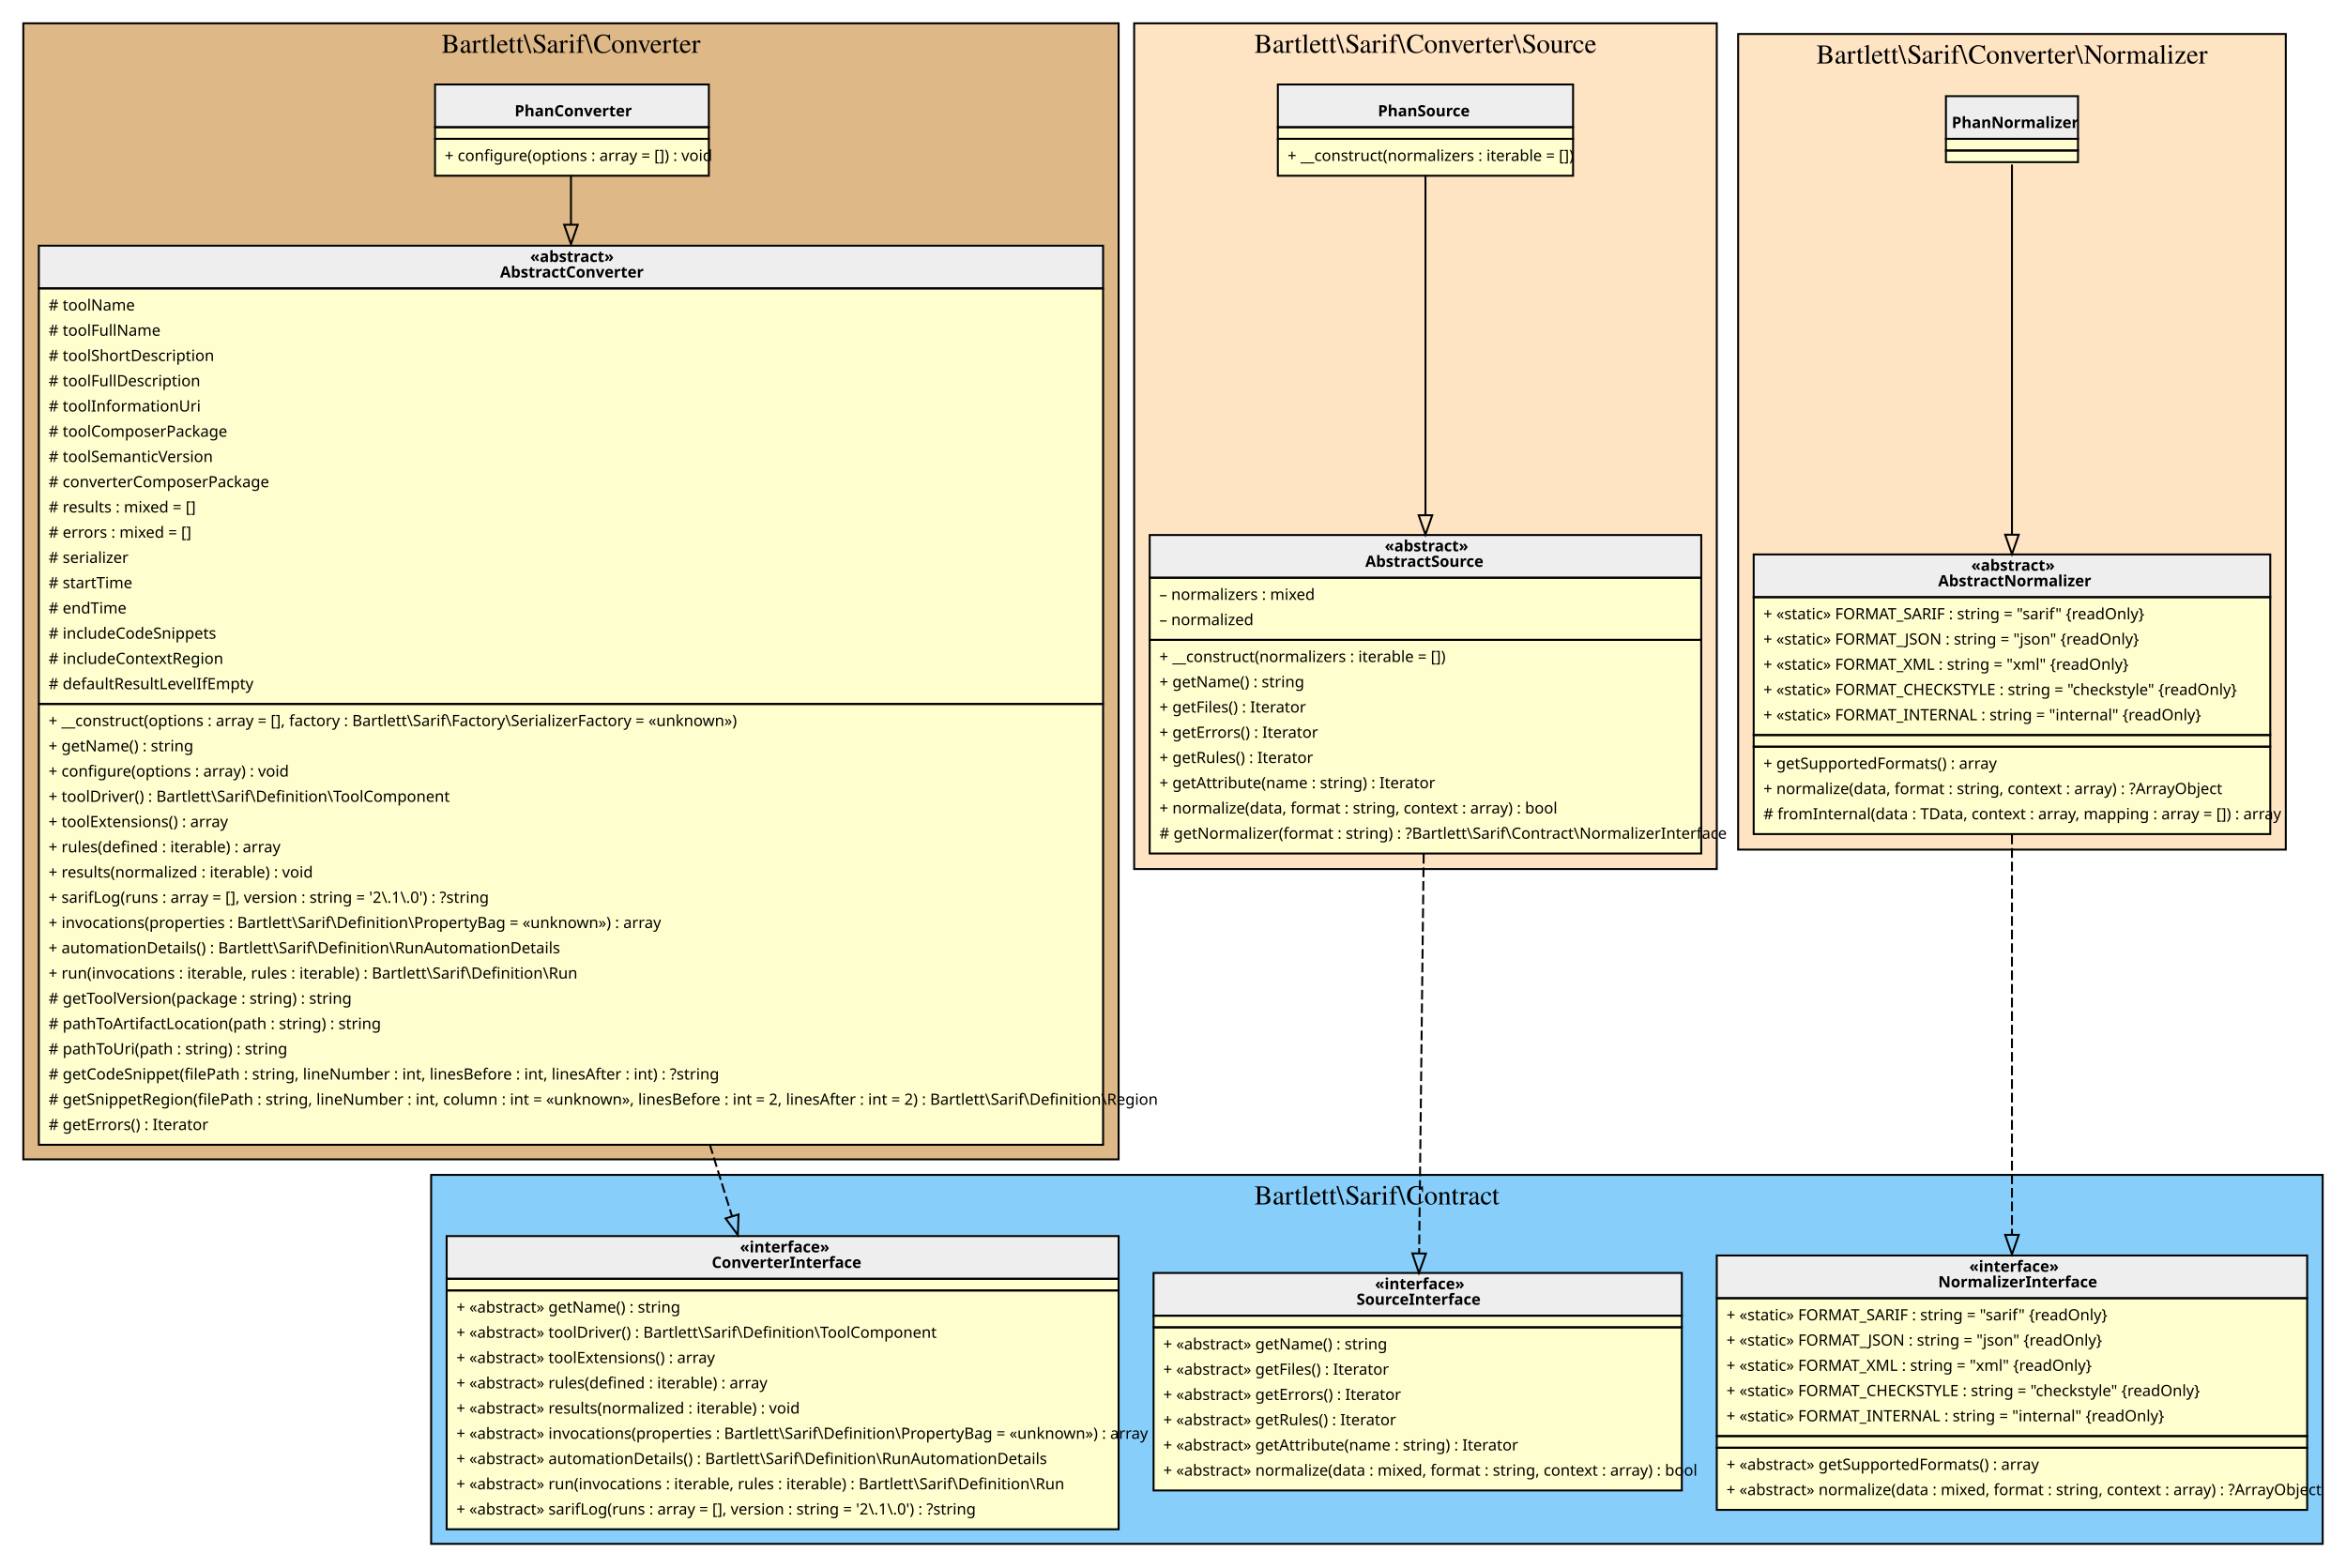
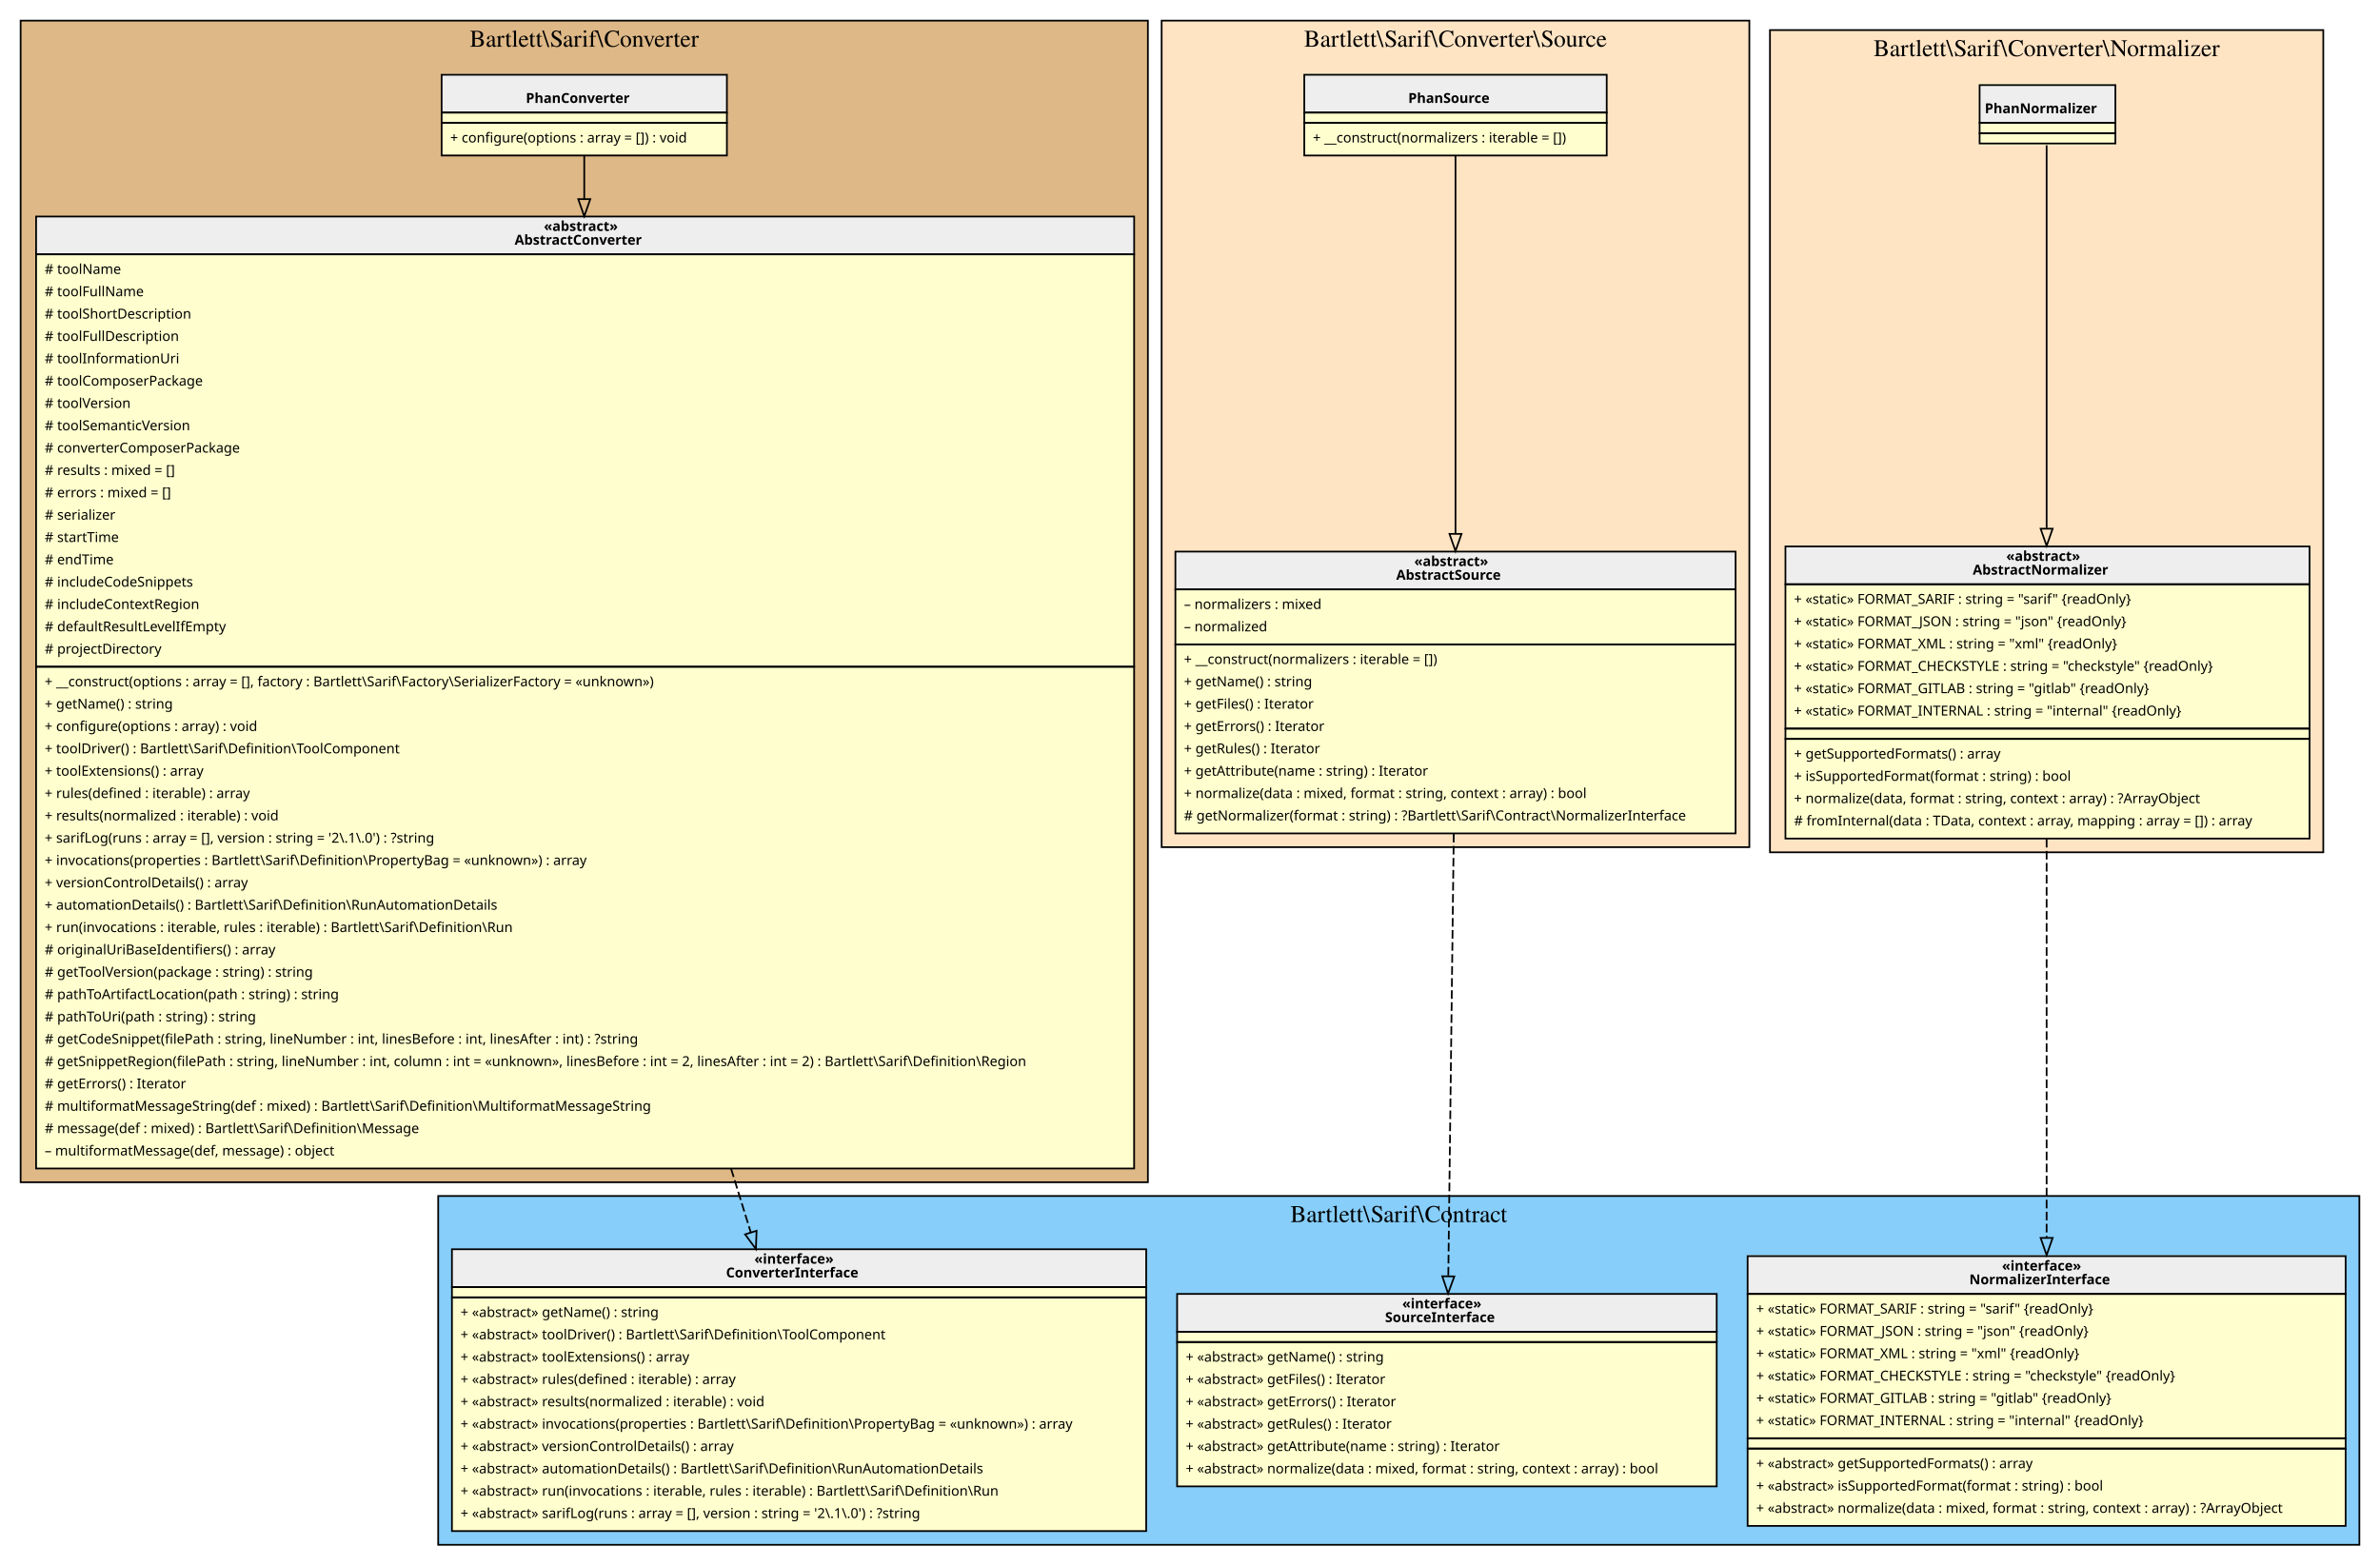
- <svg xmlns="http://www.w3.org/2000/svg" width="1208pt" height="807pt" viewBox="0.00 0.00 1208.00 807.00">
-   <g id="graph0" class="graph" transform="scale(1 1) rotate(0) translate(4 803)">
+ <svg xmlns="http://www.w3.org/2000/svg" width="1385pt" height="911pt" viewBox="0.00 0.00 1385.00 911.00">
+   <g id="graph0" class="graph" transform="scale(1 1) rotate(0) translate(4 907)">
    <g id="clust1" class="cluster">
-       <polygon fill="BurlyWood" stroke="black" points="8,-206 8,-791 572,-791 572,-206 8,-206" />
-       <text text-anchor="middle" x="290" y="-775.8" font-family="Times,serif" font-size="14.00">Bartlett\Sarif\Converter</text>
+       <polygon fill="BurlyWood" stroke="black" points="8,-219 8,-895 664,-895 664,-219 8,-219" />
+       <text text-anchor="middle" x="336" y="-879.8" font-family="Times,serif" font-size="14.00">Bartlett\Sarif\Converter</text>
    </g>
    <g id="clust2" class="cluster">
-       <polygon fill="LightSkyBlue" stroke="black" points="218,-8 218,-198 1192,-198 1192,-8 218,-8" />
-       <text text-anchor="middle" x="705" y="-182.8" font-family="Times,serif" font-size="14.00">Bartlett\Sarif\Contract</text>
+       <polygon fill="LightSkyBlue" stroke="black" points="251,-8 251,-211 1369,-211 1369,-8 251,-8" />
+       <text text-anchor="middle" x="810" y="-195.8" font-family="Times,serif" font-size="14.00">Bartlett\Sarif\Contract</text>
    </g>
    <g id="clust3" class="cluster">
-       <polygon fill="Bisque" stroke="black" points="580,-355.5 580,-791 880,-791 880,-355.5 580,-355.5" />
-       <text text-anchor="middle" x="730" y="-775.8" font-family="Times,serif" font-size="14.00">Bartlett\Sarif\Converter\Source</text>
+       <polygon fill="Bisque" stroke="black" points="672,-414 672,-895 1014,-895 1014,-414 672,-414" />
+       <text text-anchor="middle" x="843" y="-879.8" font-family="Times,serif" font-size="14.00">Bartlett\Sarif\Converter\Source</text>
    </g>
    <g id="clust4" class="cluster">
-       <polygon fill="Bisque" stroke="black" points="891,-365.5 891,-785.5 1173,-785.5 1173,-365.5 891,-365.5" />
-       <text text-anchor="middle" x="1032" y="-770.3" font-family="Times,serif" font-size="14.00">Bartlett\Sarif\Converter\Normalizer</text>
+       <polygon fill="Bisque" stroke="black" points="1026,-411 1026,-889.5 1348,-889.5 1348,-411 1026,-411" />
+       <text text-anchor="middle" x="1187" y="-874.3" font-family="Times,serif" font-size="14.00">Bartlett\Sarif\Converter\Normalizer</text>
    </g>
    <g id="node1" class="node">
-       <polygon fill="#fefece" stroke="transparent" points="360.5,-760 219.5,-760 219.5,-713 360.5,-713 360.5,-760" />
-       <polygon fill="#eeeeee" stroke="transparent" points="220,-737.5 220,-759.5 361,-759.5 361,-737.5 220,-737.5" />
-       <polygon fill="none" stroke="black" points="220,-737.5 220,-759.5 361,-759.5 361,-737.5 220,-737.5" />
-       <text text-anchor="start" x="261" y="-743.1" font-family="Verdana" font-weight="bold" font-size="8.00">PhanConverter</text>
-       <polygon fill="none" stroke="black" points="220,-731.5 220,-737.5 361,-737.5 361,-731.5 220,-731.5" />
-       <polygon fill="none" stroke="black" points="220,-712.5 220,-731.5 361,-731.5 361,-712.5 220,-712.5" />
-       <text text-anchor="start" x="225" y="-720.1" font-family="Verdana" font-size="8.00">+ configure(options : array = []) : void</text>
+       <polygon fill="#fefece" stroke="transparent" points="419,-864 253,-864 253,-817 419,-817 419,-864" />
+       <polygon fill="#eeeeee" stroke="transparent" points="253,-841.5 253,-863.5 419,-863.5 419,-841.5 253,-841.5" />
+       <polygon fill="none" stroke="black" points="253,-841.5 253,-863.5 419,-863.5 419,-841.5 253,-841.5" />
+       <text text-anchor="start" x="302" y="-847.1" font-family="Verdana" font-weight="bold" font-size="8.00">PhanConverter</text>
+       <polygon fill="none" stroke="black" points="253,-835.5 253,-841.5 419,-841.5 419,-835.5 253,-835.5" />
+       <polygon fill="none" stroke="black" points="253,-816.5 253,-835.5 419,-835.5 419,-816.5 253,-816.5" />
+       <text text-anchor="start" x="258" y="-824.1" font-family="Verdana" font-size="8.00">+ configure(options : array = []) : void</text>
    </g>
    <g id="node2" class="node">
-       <polygon fill="#fefece" stroke="transparent" points="564,-677 16,-677 16,-214 564,-214 564,-677" />
-       <polygon fill="#eeeeee" stroke="transparent" points="16,-654.5 16,-676.5 564,-676.5 564,-654.5 16,-654.5" />
-       <polygon fill="none" stroke="black" points="16,-654.5 16,-676.5 564,-676.5 564,-654.5 16,-654.5" />
-       <text text-anchor="start" x="269" y="-668.1" font-family="Verdana" font-weight="bold" font-size="8.00">«abstract»</text>
-       <text text-anchor="start" x="253.5" y="-660.1" font-family="Verdana" font-weight="bold" font-size="8.00">AbstractConverter</text>
-       <polygon fill="none" stroke="black" points="16,-440.5 16,-654.5 564,-654.5 564,-440.5 16,-440.5" />
-       <text text-anchor="start" x="21" y="-643.1" font-family="Verdana" font-size="8.00"># toolName</text>
-       <text text-anchor="start" x="21" y="-630.1" font-family="Verdana" font-size="8.00"># toolFullName</text>
-       <text text-anchor="start" x="21" y="-617.1" font-family="Verdana" font-size="8.00"># toolShortDescription</text>
-       <text text-anchor="start" x="21" y="-604.1" font-family="Verdana" font-size="8.00"># toolFullDescription</text>
-       <text text-anchor="start" x="21" y="-591.1" font-family="Verdana" font-size="8.00"># toolInformationUri</text>
-       <text text-anchor="start" x="21" y="-578.1" font-family="Verdana" font-size="8.00"># toolComposerPackage</text>
-       <text text-anchor="start" x="21" y="-565.1" font-family="Verdana" font-size="8.00"># toolSemanticVersion</text>
-       <text text-anchor="start" x="21" y="-552.1" font-family="Verdana" font-size="8.00"># converterComposerPackage</text>
-       <text text-anchor="start" x="21" y="-539.1" font-family="Verdana" font-size="8.00"># results : mixed = []</text>
-       <text text-anchor="start" x="21" y="-526.1" font-family="Verdana" font-size="8.00"># errors : mixed = []</text>
-       <text text-anchor="start" x="21" y="-513.1" font-family="Verdana" font-size="8.00"># serializer</text>
-       <text text-anchor="start" x="21" y="-500.1" font-family="Verdana" font-size="8.00"># startTime</text>
-       <text text-anchor="start" x="21" y="-487.1" font-family="Verdana" font-size="8.00"># endTime</text>
-       <text text-anchor="start" x="21" y="-474.1" font-family="Verdana" font-size="8.00"># includeCodeSnippets</text>
-       <text text-anchor="start" x="21" y="-461.1" font-family="Verdana" font-size="8.00"># includeContextRegion</text>
-       <text text-anchor="start" x="21" y="-448.1" font-family="Verdana" font-size="8.00"># defaultResultLevelIfEmpty</text>
-       <polygon fill="none" stroke="black" points="16,-213.5 16,-440.5 564,-440.5 564,-213.5 16,-213.5" />
-       <text text-anchor="start" x="21" y="-429.1" font-family="Verdana" font-size="8.00">+ __construct(options : array = [], factory : Bartlett\Sarif\Factory\SerializerFactory = «unknown»)</text>
-       <text text-anchor="start" x="21" y="-416.1" font-family="Verdana" font-size="8.00">+ getName() : string</text>
-       <text text-anchor="start" x="21" y="-403.1" font-family="Verdana" font-size="8.00">+ configure(options : array) : void</text>
-       <text text-anchor="start" x="21" y="-390.1" font-family="Verdana" font-size="8.00">+ toolDriver() : Bartlett\Sarif\Definition\ToolComponent</text>
-       <text text-anchor="start" x="21" y="-377.1" font-family="Verdana" font-size="8.00">+ toolExtensions() : array</text>
-       <text text-anchor="start" x="21" y="-364.1" font-family="Verdana" font-size="8.00">+ rules(defined : iterable) : array</text>
-       <text text-anchor="start" x="21" y="-351.1" font-family="Verdana" font-size="8.00">+ results(normalized : iterable) : void</text>
-       <text text-anchor="start" x="21" y="-338.1" font-family="Verdana" font-size="8.00">+ sarifLog(runs : array = [], version : string = '2\.1\.0') : ?string</text>
-       <text text-anchor="start" x="21" y="-325.1" font-family="Verdana" font-size="8.00">+ invocations(properties : Bartlett\Sarif\Definition\PropertyBag = «unknown») : array</text>
-       <text text-anchor="start" x="21" y="-312.1" font-family="Verdana" font-size="8.00">+ automationDetails() : Bartlett\Sarif\Definition\RunAutomationDetails</text>
-       <text text-anchor="start" x="21" y="-299.1" font-family="Verdana" font-size="8.00">+ run(invocations : iterable, rules : iterable) : Bartlett\Sarif\Definition\Run</text>
-       <text text-anchor="start" x="21" y="-286.1" font-family="Verdana" font-size="8.00"># getToolVersion(package : string) : string</text>
-       <text text-anchor="start" x="21" y="-273.1" font-family="Verdana" font-size="8.00"># pathToArtifactLocation(path : string) : string</text>
-       <text text-anchor="start" x="21" y="-260.1" font-family="Verdana" font-size="8.00"># pathToUri(path : string) : string</text>
-       <text text-anchor="start" x="21" y="-247.1" font-family="Verdana" font-size="8.00"># getCodeSnippet(filePath : string, lineNumber : int, linesBefore : int, linesAfter : int) : ?string</text>
-       <text text-anchor="start" x="21" y="-234.1" font-family="Verdana" font-size="8.00"># getSnippetRegion(filePath : string, lineNumber : int, column : int = «unknown», linesBefore : int = 2, linesAfter : int = 2) : Bartlett\Sarif\Definition\Region</text>
-       <text text-anchor="start" x="21" y="-221.1" font-family="Verdana" font-size="8.00"># getErrors() : Iterator</text>
+       <polygon fill="#fefece" stroke="transparent" points="655.5,-781 16.5,-781 16.5,-227 655.5,-227 655.5,-781" />
+       <polygon fill="#eeeeee" stroke="transparent" points="17,-759 17,-781 656,-781 656,-759 17,-759" />
+       <polygon fill="none" stroke="black" points="17,-759 17,-781 656,-781 656,-759 17,-759" />
+       <text text-anchor="start" x="312.5" y="-772.6" font-family="Verdana" font-weight="bold" font-size="8.00">«abstract»</text>
+       <text text-anchor="start" x="295.5" y="-764.6" font-family="Verdana" font-weight="bold" font-size="8.00">AbstractConverter</text>
+       <polygon fill="none" stroke="black" points="17,-519 17,-759 656,-759 656,-519 17,-519" />
+       <text text-anchor="start" x="22" y="-747.6" font-family="Verdana" font-size="8.00"># toolName</text>
+       <text text-anchor="start" x="22" y="-734.6" font-family="Verdana" font-size="8.00"># toolFullName</text>
+       <text text-anchor="start" x="22" y="-721.6" font-family="Verdana" font-size="8.00"># toolShortDescription</text>
+       <text text-anchor="start" x="22" y="-708.6" font-family="Verdana" font-size="8.00"># toolFullDescription</text>
+       <text text-anchor="start" x="22" y="-695.6" font-family="Verdana" font-size="8.00"># toolInformationUri</text>
+       <text text-anchor="start" x="22" y="-682.6" font-family="Verdana" font-size="8.00"># toolComposerPackage</text>
+       <text text-anchor="start" x="22" y="-669.6" font-family="Verdana" font-size="8.00"># toolVersion</text>
+       <text text-anchor="start" x="22" y="-656.6" font-family="Verdana" font-size="8.00"># toolSemanticVersion</text>
+       <text text-anchor="start" x="22" y="-643.6" font-family="Verdana" font-size="8.00"># converterComposerPackage</text>
+       <text text-anchor="start" x="22" y="-630.6" font-family="Verdana" font-size="8.00"># results : mixed = []</text>
+       <text text-anchor="start" x="22" y="-617.6" font-family="Verdana" font-size="8.00"># errors : mixed = []</text>
+       <text text-anchor="start" x="22" y="-604.6" font-family="Verdana" font-size="8.00"># serializer</text>
+       <text text-anchor="start" x="22" y="-591.6" font-family="Verdana" font-size="8.00"># startTime</text>
+       <text text-anchor="start" x="22" y="-578.6" font-family="Verdana" font-size="8.00"># endTime</text>
+       <text text-anchor="start" x="22" y="-565.6" font-family="Verdana" font-size="8.00"># includeCodeSnippets</text>
+       <text text-anchor="start" x="22" y="-552.6" font-family="Verdana" font-size="8.00"># includeContextRegion</text>
+       <text text-anchor="start" x="22" y="-539.6" font-family="Verdana" font-size="8.00"># defaultResultLevelIfEmpty</text>
+       <text text-anchor="start" x="22" y="-526.6" font-family="Verdana" font-size="8.00"># projectDirectory</text>
+       <polygon fill="none" stroke="black" points="17,-227 17,-519 656,-519 656,-227 17,-227" />
+       <text text-anchor="start" x="22" y="-507.6" font-family="Verdana" font-size="8.00">+ __construct(options : array = [], factory : Bartlett\Sarif\Factory\SerializerFactory = «unknown»)</text>
+       <text text-anchor="start" x="22" y="-494.6" font-family="Verdana" font-size="8.00">+ getName() : string</text>
+       <text text-anchor="start" x="22" y="-481.6" font-family="Verdana" font-size="8.00">+ configure(options : array) : void</text>
+       <text text-anchor="start" x="22" y="-468.6" font-family="Verdana" font-size="8.00">+ toolDriver() : Bartlett\Sarif\Definition\ToolComponent</text>
+       <text text-anchor="start" x="22" y="-455.6" font-family="Verdana" font-size="8.00">+ toolExtensions() : array</text>
+       <text text-anchor="start" x="22" y="-442.6" font-family="Verdana" font-size="8.00">+ rules(defined : iterable) : array</text>
+       <text text-anchor="start" x="22" y="-429.6" font-family="Verdana" font-size="8.00">+ results(normalized : iterable) : void</text>
+       <text text-anchor="start" x="22" y="-416.6" font-family="Verdana" font-size="8.00">+ sarifLog(runs : array = [], version : string = '2\.1\.0') : ?string</text>
+       <text text-anchor="start" x="22" y="-403.6" font-family="Verdana" font-size="8.00">+ invocations(properties : Bartlett\Sarif\Definition\PropertyBag = «unknown») : array</text>
+       <text text-anchor="start" x="22" y="-390.6" font-family="Verdana" font-size="8.00">+ versionControlDetails() : array</text>
+       <text text-anchor="start" x="22" y="-377.6" font-family="Verdana" font-size="8.00">+ automationDetails() : Bartlett\Sarif\Definition\RunAutomationDetails</text>
+       <text text-anchor="start" x="22" y="-364.6" font-family="Verdana" font-size="8.00">+ run(invocations : iterable, rules : iterable) : Bartlett\Sarif\Definition\Run</text>
+       <text text-anchor="start" x="22" y="-351.6" font-family="Verdana" font-size="8.00"># originalUriBaseIdentifiers() : array</text>
+       <text text-anchor="start" x="22" y="-338.6" font-family="Verdana" font-size="8.00"># getToolVersion(package : string) : string</text>
+       <text text-anchor="start" x="22" y="-325.6" font-family="Verdana" font-size="8.00"># pathToArtifactLocation(path : string) : string</text>
+       <text text-anchor="start" x="22" y="-312.6" font-family="Verdana" font-size="8.00"># pathToUri(path : string) : string</text>
+       <text text-anchor="start" x="22" y="-299.6" font-family="Verdana" font-size="8.00"># getCodeSnippet(filePath : string, lineNumber : int, linesBefore : int, linesAfter : int) : ?string</text>
+       <text text-anchor="start" x="22" y="-286.6" font-family="Verdana" font-size="8.00"># getSnippetRegion(filePath : string, lineNumber : int, column : int = «unknown», linesBefore : int = 2, linesAfter : int = 2) : Bartlett\Sarif\Definition\Region</text>
+       <text text-anchor="start" x="22" y="-273.6" font-family="Verdana" font-size="8.00"># getErrors() : Iterator</text>
+       <text text-anchor="start" x="22" y="-260.6" font-family="Verdana" font-size="8.00"># multiformatMessageString(def : mixed) : Bartlett\Sarif\Definition\MultiformatMessageString</text>
+       <text text-anchor="start" x="22" y="-247.6" font-family="Verdana" font-size="8.00"># message(def : mixed) : Bartlett\Sarif\Definition\Message</text>
+       <text text-anchor="start" x="22" y="-234.6" font-family="Verdana" font-size="8.00">– multiformatMessage(def, message) : object</text>
    </g>
    <g id="edge2" class="edge">
-       <path fill="none" stroke="black" d="M290,-712.82C290,-705.64 290,-697 290,-687.31" />
-       <polygon fill="none" stroke="black" points="293.5,-687.28 290,-677.28 286.5,-687.28 293.5,-687.28" />
+       <path fill="none" stroke="black" d="M336,-816.77C336,-809.6 336,-800.97 336,-791.23" />
+       <polygon fill="none" stroke="black" points="339.5,-791.12 336,-781.12 332.5,-791.12 339.5,-791.12" />
    </g>
    <g id="node3" class="node">
-       <polygon fill="#fefece" stroke="transparent" points="572,-167 226,-167 226,-16 572,-16 572,-167" />
-       <polygon fill="#eeeeee" stroke="transparent" points="226,-144.5 226,-166.5 572,-166.5 572,-144.5 226,-144.5" />
-       <polygon fill="none" stroke="black" points="226,-144.5 226,-166.5 572,-166.5 572,-144.5 226,-144.5" />
-       <text text-anchor="start" x="377" y="-158.1" font-family="Verdana" font-weight="bold" font-size="8.00">«interface»</text>
-       <text text-anchor="start" x="362.5" y="-150.1" font-family="Verdana" font-weight="bold" font-size="8.00">ConverterInterface</text>
-       <polygon fill="none" stroke="black" points="226,-138.5 226,-144.5 572,-144.5 572,-138.5 226,-138.5" />
-       <polygon fill="none" stroke="black" points="226,-15.5 226,-138.5 572,-138.5 572,-15.5 226,-15.5" />
-       <text text-anchor="start" x="231" y="-127.1" font-family="Verdana" font-size="8.00">+ «abstract» getName() : string</text>
-       <text text-anchor="start" x="231" y="-114.1" font-family="Verdana" font-size="8.00">+ «abstract» toolDriver() : Bartlett\Sarif\Definition\ToolComponent</text>
-       <text text-anchor="start" x="231" y="-101.1" font-family="Verdana" font-size="8.00">+ «abstract» toolExtensions() : array</text>
-       <text text-anchor="start" x="231" y="-88.1" font-family="Verdana" font-size="8.00">+ «abstract» rules(defined : iterable) : array</text>
-       <text text-anchor="start" x="231" y="-75.1" font-family="Verdana" font-size="8.00">+ «abstract» results(normalized : iterable) : void</text>
-       <text text-anchor="start" x="231" y="-62.1" font-family="Verdana" font-size="8.00">+ «abstract» invocations(properties : Bartlett\Sarif\Definition\PropertyBag = «unknown») : array</text>
-       <text text-anchor="start" x="231" y="-49.1" font-family="Verdana" font-size="8.00">+ «abstract» automationDetails() : Bartlett\Sarif\Definition\RunAutomationDetails</text>
-       <text text-anchor="start" x="231" y="-36.1" font-family="Verdana" font-size="8.00">+ «abstract» run(invocations : iterable, rules : iterable) : Bartlett\Sarif\Definition\Run</text>
-       <text text-anchor="start" x="231" y="-23.1" font-family="Verdana" font-size="8.00">+ «abstract» sarifLog(runs : array = [], version : string = '2\.1\.0') : ?string</text>
+       <polygon fill="#fefece" stroke="transparent" points="663,-180 259,-180 259,-16 663,-16 663,-180" />
+       <polygon fill="#eeeeee" stroke="transparent" points="259,-158 259,-180 663,-180 663,-158 259,-158" />
+       <polygon fill="none" stroke="black" points="259,-158 259,-180 663,-180 663,-158 259,-158" />
+       <text text-anchor="start" x="435" y="-171.6" font-family="Verdana" font-weight="bold" font-size="8.00">«interface»</text>
+       <text text-anchor="start" x="418.5" y="-163.6" font-family="Verdana" font-weight="bold" font-size="8.00">ConverterInterface</text>
+       <polygon fill="none" stroke="black" points="259,-152 259,-158 663,-158 663,-152 259,-152" />
+       <polygon fill="none" stroke="black" points="259,-16 259,-152 663,-152 663,-16 259,-16" />
+       <text text-anchor="start" x="264" y="-140.6" font-family="Verdana" font-size="8.00">+ «abstract» getName() : string</text>
+       <text text-anchor="start" x="264" y="-127.6" font-family="Verdana" font-size="8.00">+ «abstract» toolDriver() : Bartlett\Sarif\Definition\ToolComponent</text>
+       <text text-anchor="start" x="264" y="-114.6" font-family="Verdana" font-size="8.00">+ «abstract» toolExtensions() : array</text>
+       <text text-anchor="start" x="264" y="-101.6" font-family="Verdana" font-size="8.00">+ «abstract» rules(defined : iterable) : array</text>
+       <text text-anchor="start" x="264" y="-88.6" font-family="Verdana" font-size="8.00">+ «abstract» results(normalized : iterable) : void</text>
+       <text text-anchor="start" x="264" y="-75.6" font-family="Verdana" font-size="8.00">+ «abstract» invocations(properties : Bartlett\Sarif\Definition\PropertyBag = «unknown») : array</text>
+       <text text-anchor="start" x="264" y="-62.6" font-family="Verdana" font-size="8.00">+ «abstract» versionControlDetails() : array</text>
+       <text text-anchor="start" x="264" y="-49.6" font-family="Verdana" font-size="8.00">+ «abstract» automationDetails() : Bartlett\Sarif\Definition\RunAutomationDetails</text>
+       <text text-anchor="start" x="264" y="-36.6" font-family="Verdana" font-size="8.00">+ «abstract» run(invocations : iterable, rules : iterable) : Bartlett\Sarif\Definition\Run</text>
+       <text text-anchor="start" x="264" y="-23.6" font-family="Verdana" font-size="8.00">+ «abstract» sarifLog(runs : array = [], version : string = '2\.1\.0') : ?string</text>
    </g>
    <g id="edge1" class="edge">
-       <path fill="none" stroke="black" stroke-dasharray="5,2" d="M361.49,-213.64C365.47,-200.78 369.32,-188.36 372.93,-176.68" />
-       <polygon fill="none" stroke="black" points="376.3,-177.65 375.91,-167.06 369.61,-175.58 376.3,-177.65" />
+       <path fill="none" stroke="black" stroke-dasharray="5,2" d="M421.45,-226.83C425.44,-213.93 429.28,-201.51 432.9,-189.8" />
+       <polygon fill="none" stroke="black" points="436.28,-190.74 435.89,-180.15 429.59,-188.67 436.28,-190.74" />
    </g>
    <g id="node4" class="node">
-       <polygon fill="#fefece" stroke="transparent" points="862,-147.5 590,-147.5 590,-35.5 862,-35.5 862,-147.5" />
-       <polygon fill="#eeeeee" stroke="transparent" points="590,-125.5 590,-147.5 862,-147.5 862,-125.5 590,-125.5" />
-       <polygon fill="none" stroke="black" points="590,-125.5 590,-147.5 862,-147.5 862,-125.5 590,-125.5" />
-       <text text-anchor="start" x="704" y="-139.1" font-family="Verdana" font-weight="bold" font-size="8.00">«interface»</text>
-       <text text-anchor="start" x="694.5" y="-131.1" font-family="Verdana" font-weight="bold" font-size="8.00">SourceInterface</text>
-       <polygon fill="none" stroke="black" points="590,-119.5 590,-125.5 862,-125.5 862,-119.5 590,-119.5" />
-       <polygon fill="none" stroke="black" points="590,-35.5 590,-119.5 862,-119.5 862,-35.5 590,-35.5" />
-       <text text-anchor="start" x="595" y="-108.1" font-family="Verdana" font-size="8.00">+ «abstract» getName() : string</text>
-       <text text-anchor="start" x="595" y="-95.1" font-family="Verdana" font-size="8.00">+ «abstract» getFiles() : Iterator</text>
-       <text text-anchor="start" x="595" y="-82.1" font-family="Verdana" font-size="8.00">+ «abstract» getErrors() : Iterator</text>
-       <text text-anchor="start" x="595" y="-69.1" font-family="Verdana" font-size="8.00">+ «abstract» getRules() : Iterator</text>
-       <text text-anchor="start" x="595" y="-56.1" font-family="Verdana" font-size="8.00">+ «abstract» getAttribute(name : string) : Iterator</text>
-       <text text-anchor="start" x="595" y="-43.1" font-family="Verdana" font-size="8.00">+ «abstract» normalize(data : mixed, format : string, context : array) : bool</text>
+       <polygon fill="#fefece" stroke="transparent" points="995,-154 681,-154 681,-42 995,-42 995,-154" />
+       <polygon fill="#eeeeee" stroke="transparent" points="681,-132 681,-154 995,-154 995,-132 681,-132" />
+       <polygon fill="none" stroke="black" points="681,-132 681,-154 995,-154 995,-132 681,-132" />
+       <text text-anchor="start" x="812" y="-145.6" font-family="Verdana" font-weight="bold" font-size="8.00">«interface»</text>
+       <text text-anchor="start" x="802" y="-137.6" font-family="Verdana" font-weight="bold" font-size="8.00">SourceInterface</text>
+       <polygon fill="none" stroke="black" points="681,-126 681,-132 995,-132 995,-126 681,-126" />
+       <polygon fill="none" stroke="black" points="681,-42 681,-126 995,-126 995,-42 681,-42" />
+       <text text-anchor="start" x="686" y="-114.6" font-family="Verdana" font-size="8.00">+ «abstract» getName() : string</text>
+       <text text-anchor="start" x="686" y="-101.6" font-family="Verdana" font-size="8.00">+ «abstract» getFiles() : Iterator</text>
+       <text text-anchor="start" x="686" y="-88.6" font-family="Verdana" font-size="8.00">+ «abstract» getErrors() : Iterator</text>
+       <text text-anchor="start" x="686" y="-75.6" font-family="Verdana" font-size="8.00">+ «abstract» getRules() : Iterator</text>
+       <text text-anchor="start" x="686" y="-62.6" font-family="Verdana" font-size="8.00">+ «abstract» getAttribute(name : string) : Iterator</text>
+       <text text-anchor="start" x="686" y="-49.6" font-family="Verdana" font-size="8.00">+ «abstract» normalize(data : mixed, format : string, context : array) : bool</text>
    </g>
    <g id="node5" class="node">
-       <polygon fill="#fefece" stroke="transparent" points="1184,-157 880,-157 880,-26 1184,-26 1184,-157" />
-       <polygon fill="#eeeeee" stroke="transparent" points="880,-134.5 880,-156.5 1184,-156.5 1184,-134.5 880,-134.5" />
-       <polygon fill="none" stroke="black" points="880,-134.5 880,-156.5 1184,-156.5 1184,-134.5 880,-134.5" />
-       <text text-anchor="start" x="1010" y="-148.1" font-family="Verdana" font-weight="bold" font-size="8.00">«interface»</text>
-       <text text-anchor="start" x="994" y="-140.1" font-family="Verdana" font-weight="bold" font-size="8.00">NormalizerInterface</text>
-       <polygon fill="none" stroke="black" points="880,-63.5 880,-134.5 1184,-134.5 1184,-63.5 880,-63.5" />
-       <text text-anchor="start" x="885" y="-123.1" font-family="Verdana" font-size="8.00">+ «static» FORMAT_SARIF : string = "sarif" {readOnly}</text>
-       <text text-anchor="start" x="885" y="-110.1" font-family="Verdana" font-size="8.00">+ «static» FORMAT_JSON : string = "json" {readOnly}</text>
-       <text text-anchor="start" x="885" y="-97.1" font-family="Verdana" font-size="8.00">+ «static» FORMAT_XML : string = "xml" {readOnly}</text>
-       <text text-anchor="start" x="885" y="-84.1" font-family="Verdana" font-size="8.00">+ «static» FORMAT_CHECKSTYLE : string = "checkstyle" {readOnly}</text>
-       <text text-anchor="start" x="885" y="-71.1" font-family="Verdana" font-size="8.00">+ «static» FORMAT_INTERNAL : string = "internal" {readOnly}</text>
-       <polygon fill="none" stroke="black" points="880,-57.5 880,-63.5 1184,-63.5 1184,-57.5 880,-57.5" />
-       <polygon fill="none" stroke="black" points="880,-25.5 880,-57.5 1184,-57.5 1184,-25.5 880,-25.5" />
-       <text text-anchor="start" x="885" y="-46.1" font-family="Verdana" font-size="8.00">+ «abstract» getSupportedFormats() : array</text>
-       <text text-anchor="start" x="885" y="-33.1" font-family="Verdana" font-size="8.00">+ «abstract» normalize(data : mixed, format : string, context : array) : ?ArrayObject</text>
+       <polygon fill="#fefece" stroke="transparent" points="1361,-176.5 1013,-176.5 1013,-19.5 1361,-19.5 1361,-176.5" />
+       <polygon fill="#eeeeee" stroke="transparent" points="1013,-154 1013,-176 1361,-176 1361,-154 1013,-154" />
+       <polygon fill="none" stroke="black" points="1013,-154 1013,-176 1361,-176 1361,-154 1013,-154" />
+       <text text-anchor="start" x="1161" y="-167.6" font-family="Verdana" font-weight="bold" font-size="8.00">«interface»</text>
+       <text text-anchor="start" x="1142" y="-159.6" font-family="Verdana" font-weight="bold" font-size="8.00">NormalizerInterface</text>
+       <polygon fill="none" stroke="black" points="1013,-70 1013,-154 1361,-154 1361,-70 1013,-70" />
+       <text text-anchor="start" x="1018" y="-142.6" font-family="Verdana" font-size="8.00">+ «static» FORMAT_SARIF : string = "sarif" {readOnly}</text>
+       <text text-anchor="start" x="1018" y="-129.6" font-family="Verdana" font-size="8.00">+ «static» FORMAT_JSON : string = "json" {readOnly}</text>
+       <text text-anchor="start" x="1018" y="-116.6" font-family="Verdana" font-size="8.00">+ «static» FORMAT_XML : string = "xml" {readOnly}</text>
+       <text text-anchor="start" x="1018" y="-103.6" font-family="Verdana" font-size="8.00">+ «static» FORMAT_CHECKSTYLE : string = "checkstyle" {readOnly}</text>
+       <text text-anchor="start" x="1018" y="-90.6" font-family="Verdana" font-size="8.00">+ «static» FORMAT_GITLAB : string = "gitlab" {readOnly}</text>
+       <text text-anchor="start" x="1018" y="-77.6" font-family="Verdana" font-size="8.00">+ «static» FORMAT_INTERNAL : string = "internal" {readOnly}</text>
+       <polygon fill="none" stroke="black" points="1013,-64 1013,-70 1361,-70 1361,-64 1013,-64" />
+       <polygon fill="none" stroke="black" points="1013,-19 1013,-64 1361,-64 1361,-19 1013,-19" />
+       <text text-anchor="start" x="1018" y="-52.6" font-family="Verdana" font-size="8.00">+ «abstract» getSupportedFormats() : array</text>
+       <text text-anchor="start" x="1018" y="-39.6" font-family="Verdana" font-size="8.00">+ «abstract» isSupportedFormat(format : string) : bool</text>
+       <text text-anchor="start" x="1018" y="-26.6" font-family="Verdana" font-size="8.00">+ «abstract» normalize(data : mixed, format : string, context : array) : ?ArrayObject</text>
    </g>
    <g id="node6" class="node">
-       <polygon fill="#fefece" stroke="transparent" points="806,-760 654,-760 654,-713 806,-713 806,-760" />
-       <polygon fill="#eeeeee" stroke="transparent" points="654,-737.5 654,-759.5 806,-759.5 806,-737.5 654,-737.5" />
-       <polygon fill="none" stroke="black" points="654,-737.5 654,-759.5 806,-759.5 806,-737.5 654,-737.5" />
-       <text text-anchor="start" x="705.5" y="-743.1" font-family="Verdana" font-weight="bold" font-size="8.00">PhanSource</text>
-       <polygon fill="none" stroke="black" points="654,-731.5 654,-737.5 806,-737.5 806,-731.5 654,-731.5" />
-       <polygon fill="none" stroke="black" points="654,-712.5 654,-731.5 806,-731.5 806,-712.5 654,-712.5" />
-       <text text-anchor="start" x="659" y="-720.1" font-family="Verdana" font-size="8.00">+ __construct(normalizers : iterable = [])</text>
+       <polygon fill="#fefece" stroke="transparent" points="931,-864 755,-864 755,-817 931,-817 931,-864" />
+       <polygon fill="#eeeeee" stroke="transparent" points="755,-841.5 755,-863.5 931,-863.5 931,-841.5 755,-841.5" />
+       <polygon fill="none" stroke="black" points="755,-841.5 755,-863.5 931,-863.5 931,-841.5 755,-841.5" />
+       <text text-anchor="start" x="815.5" y="-847.1" font-family="Verdana" font-weight="bold" font-size="8.00">PhanSource</text>
+       <polygon fill="none" stroke="black" points="755,-835.5 755,-841.5 931,-841.5 931,-835.5 755,-835.5" />
+       <polygon fill="none" stroke="black" points="755,-816.5 755,-835.5 931,-835.5 931,-816.5 755,-816.5" />
+       <text text-anchor="start" x="760" y="-824.1" font-family="Verdana" font-size="8.00">+ __construct(normalizers : iterable = [])</text>
    </g>
    <g id="node7" class="node">
-       <polygon fill="#fefece" stroke="transparent" points="872,-527.5 588,-527.5 588,-363.5 872,-363.5 872,-527.5" />
-       <polygon fill="#eeeeee" stroke="transparent" points="588,-505.5 588,-527.5 872,-527.5 872,-505.5 588,-505.5" />
-       <polygon fill="none" stroke="black" points="588,-505.5 588,-527.5 872,-527.5 872,-505.5 588,-505.5" />
-       <text text-anchor="start" x="709" y="-519.1" font-family="Verdana" font-weight="bold" font-size="8.00">«abstract»</text>
-       <text text-anchor="start" x="699" y="-511.1" font-family="Verdana" font-weight="bold" font-size="8.00">AbstractSource</text>
-       <polygon fill="none" stroke="black" points="588,-473.5 588,-505.5 872,-505.5 872,-473.5 588,-473.5" />
-       <text text-anchor="start" x="593" y="-494.1" font-family="Verdana" font-size="8.00">– normalizers : mixed</text>
-       <text text-anchor="start" x="593" y="-481.1" font-family="Verdana" font-size="8.00">– normalized</text>
-       <polygon fill="none" stroke="black" points="588,-363.5 588,-473.5 872,-473.5 872,-363.5 588,-363.5" />
-       <text text-anchor="start" x="593" y="-462.1" font-family="Verdana" font-size="8.00">+ __construct(normalizers : iterable = [])</text>
-       <text text-anchor="start" x="593" y="-449.1" font-family="Verdana" font-size="8.00">+ getName() : string</text>
-       <text text-anchor="start" x="593" y="-436.1" font-family="Verdana" font-size="8.00">+ getFiles() : Iterator</text>
-       <text text-anchor="start" x="593" y="-423.1" font-family="Verdana" font-size="8.00">+ getErrors() : Iterator</text>
-       <text text-anchor="start" x="593" y="-410.1" font-family="Verdana" font-size="8.00">+ getRules() : Iterator</text>
-       <text text-anchor="start" x="593" y="-397.1" font-family="Verdana" font-size="8.00">+ getAttribute(name : string) : Iterator</text>
-       <text text-anchor="start" x="593" y="-384.1" font-family="Verdana" font-size="8.00">+ normalize(data, format : string, context : array) : bool</text>
-       <text text-anchor="start" x="593" y="-371.1" font-family="Verdana" font-size="8.00"># getNormalizer(format : string) : ?Bartlett\Sarif\Contract\NormalizerInterface</text>
+       <polygon fill="#fefece" stroke="transparent" points="1006,-586 680,-586 680,-422 1006,-422 1006,-586" />
+       <polygon fill="#eeeeee" stroke="transparent" points="680,-564 680,-586 1006,-586 1006,-564 680,-564" />
+       <polygon fill="none" stroke="black" points="680,-564 680,-586 1006,-586 1006,-564 680,-564" />
+       <text text-anchor="start" x="819" y="-577.6" font-family="Verdana" font-weight="bold" font-size="8.00">«abstract»</text>
+       <text text-anchor="start" x="808.5" y="-569.6" font-family="Verdana" font-weight="bold" font-size="8.00">AbstractSource</text>
+       <polygon fill="none" stroke="black" points="680,-532 680,-564 1006,-564 1006,-532 680,-532" />
+       <text text-anchor="start" x="685" y="-552.6" font-family="Verdana" font-size="8.00">– normalizers : mixed</text>
+       <text text-anchor="start" x="685" y="-539.6" font-family="Verdana" font-size="8.00">– normalized</text>
+       <polygon fill="none" stroke="black" points="680,-422 680,-532 1006,-532 1006,-422 680,-422" />
+       <text text-anchor="start" x="685" y="-520.6" font-family="Verdana" font-size="8.00">+ __construct(normalizers : iterable = [])</text>
+       <text text-anchor="start" x="685" y="-507.6" font-family="Verdana" font-size="8.00">+ getName() : string</text>
+       <text text-anchor="start" x="685" y="-494.6" font-family="Verdana" font-size="8.00">+ getFiles() : Iterator</text>
+       <text text-anchor="start" x="685" y="-481.6" font-family="Verdana" font-size="8.00">+ getErrors() : Iterator</text>
+       <text text-anchor="start" x="685" y="-468.6" font-family="Verdana" font-size="8.00">+ getRules() : Iterator</text>
+       <text text-anchor="start" x="685" y="-455.6" font-family="Verdana" font-size="8.00">+ getAttribute(name : string) : Iterator</text>
+       <text text-anchor="start" x="685" y="-442.6" font-family="Verdana" font-size="8.00">+ normalize(data : mixed, format : string, context : array) : bool</text>
+       <text text-anchor="start" x="685" y="-429.6" font-family="Verdana" font-size="8.00"># getNormalizer(format : string) : ?Bartlett\Sarif\Contract\NormalizerInterface</text>
    </g>
    <g id="edge4" class="edge">
-       <path fill="none" stroke="black" d="M730,-712.82C730,-675.51 730,-599.2 730,-537.78" />
-       <polygon fill="none" stroke="black" points="733.5,-537.68 730,-527.68 726.5,-537.68 733.5,-537.68" />
+       <path fill="none" stroke="black" d="M843,-816.77C843,-772.32 843,-671.69 843,-596.7" />
+       <polygon fill="none" stroke="black" points="846.5,-596.3 843,-586.3 839.5,-596.3 846.5,-596.3" />
    </g>
    <g id="edge3" class="edge">
-       <path fill="none" stroke="black" stroke-dasharray="5,2" d="M729.08,-363.3C728.37,-300.86 727.4,-215.73 726.74,-157.69" />
-       <polygon fill="none" stroke="black" points="730.24,-157.5 726.63,-147.54 723.24,-157.58 730.24,-157.5" />
+       <path fill="none" stroke="black" stroke-dasharray="5,2" d="M841.99,-421.73C841.06,-345.96 839.68,-234.4 838.81,-164.27" />
+       <polygon fill="none" stroke="black" points="842.31,-164.19 838.68,-154.23 835.31,-164.28 842.31,-164.19" />
    </g>
    <g id="node8" class="node">
-       <polygon fill="#fefece" stroke="transparent" points="1066,-754.5 998,-754.5 998,-718.5 1066,-718.5 1066,-754.5" />
-       <polygon fill="#eeeeee" stroke="transparent" points="998,-731.5 998,-753.5 1066,-753.5 1066,-731.5 998,-731.5" />
-       <polygon fill="none" stroke="black" points="998,-731.5 998,-753.5 1066,-753.5 1066,-731.5 998,-731.5" />
-       <text text-anchor="start" x="1001" y="-737.1" font-family="Verdana" font-weight="bold" font-size="8.00">PhanNormalizer</text>
-       <polygon fill="none" stroke="black" points="998,-725.5 998,-731.5 1066,-731.5 1066,-725.5 998,-725.5" />
-       <polygon fill="none" stroke="black" points="998,-719.5 998,-725.5 1066,-725.5 1066,-719.5 998,-719.5" />
+       <polygon fill="#fefece" stroke="transparent" points="1226.5,-858.5 1147.5,-858.5 1147.5,-822.5 1226.5,-822.5 1226.5,-858.5" />
+       <polygon fill="#eeeeee" stroke="transparent" points="1148,-835.5 1148,-857.5 1227,-857.5 1227,-835.5 1148,-835.5" />
+       <polygon fill="none" stroke="black" points="1148,-835.5 1148,-857.5 1227,-857.5 1227,-835.5 1148,-835.5" />
+       <text text-anchor="start" x="1151" y="-841.1" font-family="Verdana" font-weight="bold" font-size="8.00">PhanNormalizer</text>
+       <polygon fill="none" stroke="black" points="1148,-829.5 1148,-835.5 1227,-835.5 1227,-829.5 1148,-829.5" />
+       <polygon fill="none" stroke="black" points="1148,-823.5 1148,-829.5 1227,-829.5 1227,-823.5 1148,-823.5" />
    </g>
    <g id="node9" class="node">
-       <polygon fill="#fefece" stroke="transparent" points="1165,-517.5 899,-517.5 899,-373.5 1165,-373.5 1165,-517.5" />
-       <polygon fill="#eeeeee" stroke="transparent" points="899,-495.5 899,-517.5 1165,-517.5 1165,-495.5 899,-495.5" />
-       <polygon fill="none" stroke="black" points="899,-495.5 899,-517.5 1165,-517.5 1165,-495.5 899,-495.5" />
-       <text text-anchor="start" x="1011" y="-509.1" font-family="Verdana" font-weight="bold" font-size="8.00">«abstract»</text>
-       <text text-anchor="start" x="994" y="-501.1" font-family="Verdana" font-weight="bold" font-size="8.00">AbstractNormalizer</text>
-       <polygon fill="none" stroke="black" points="899,-424.5 899,-495.5 1165,-495.5 1165,-424.5 899,-424.5" />
-       <text text-anchor="start" x="904" y="-484.1" font-family="Verdana" font-size="8.00">+ «static» FORMAT_SARIF : string = "sarif" {readOnly}</text>
-       <text text-anchor="start" x="904" y="-471.1" font-family="Verdana" font-size="8.00">+ «static» FORMAT_JSON : string = "json" {readOnly}</text>
-       <text text-anchor="start" x="904" y="-458.1" font-family="Verdana" font-size="8.00">+ «static» FORMAT_XML : string = "xml" {readOnly}</text>
-       <text text-anchor="start" x="904" y="-445.1" font-family="Verdana" font-size="8.00">+ «static» FORMAT_CHECKSTYLE : string = "checkstyle" {readOnly}</text>
-       <text text-anchor="start" x="904" y="-432.1" font-family="Verdana" font-size="8.00">+ «static» FORMAT_INTERNAL : string = "internal" {readOnly}</text>
-       <polygon fill="none" stroke="black" points="899,-418.5 899,-424.5 1165,-424.5 1165,-418.5 899,-418.5" />
-       <polygon fill="none" stroke="black" points="899,-373.5 899,-418.5 1165,-418.5 1165,-373.5 899,-373.5" />
-       <text text-anchor="start" x="904" y="-407.1" font-family="Verdana" font-size="8.00">+ getSupportedFormats() : array</text>
-       <text text-anchor="start" x="904" y="-394.1" font-family="Verdana" font-size="8.00">+ normalize(data, format : string, context : array) : ?ArrayObject</text>
-       <text text-anchor="start" x="904" y="-381.1" font-family="Verdana" font-size="8.00"># fromInternal(data : TData, context : array, mapping : array = []) : array</text>
+       <polygon fill="#fefece" stroke="transparent" points="1339.5,-589 1034.5,-589 1034.5,-419 1339.5,-419 1339.5,-589" />
+       <polygon fill="#eeeeee" stroke="transparent" points="1035,-567 1035,-589 1340,-589 1340,-567 1035,-567" />
+       <polygon fill="none" stroke="black" points="1035,-567 1035,-589 1340,-589 1340,-567 1035,-567" />
+       <text text-anchor="start" x="1163.5" y="-580.6" font-family="Verdana" font-weight="bold" font-size="8.00">«abstract»</text>
+       <text text-anchor="start" x="1144" y="-572.6" font-family="Verdana" font-weight="bold" font-size="8.00">AbstractNormalizer</text>
+       <polygon fill="none" stroke="black" points="1035,-483 1035,-567 1340,-567 1340,-483 1035,-483" />
+       <text text-anchor="start" x="1040" y="-555.6" font-family="Verdana" font-size="8.00">+ «static» FORMAT_SARIF : string = "sarif" {readOnly}</text>
+       <text text-anchor="start" x="1040" y="-542.6" font-family="Verdana" font-size="8.00">+ «static» FORMAT_JSON : string = "json" {readOnly}</text>
+       <text text-anchor="start" x="1040" y="-529.6" font-family="Verdana" font-size="8.00">+ «static» FORMAT_XML : string = "xml" {readOnly}</text>
+       <text text-anchor="start" x="1040" y="-516.6" font-family="Verdana" font-size="8.00">+ «static» FORMAT_CHECKSTYLE : string = "checkstyle" {readOnly}</text>
+       <text text-anchor="start" x="1040" y="-503.6" font-family="Verdana" font-size="8.00">+ «static» FORMAT_GITLAB : string = "gitlab" {readOnly}</text>
+       <text text-anchor="start" x="1040" y="-490.6" font-family="Verdana" font-size="8.00">+ «static» FORMAT_INTERNAL : string = "internal" {readOnly}</text>
+       <polygon fill="none" stroke="black" points="1035,-477 1035,-483 1340,-483 1340,-477 1035,-477" />
+       <polygon fill="none" stroke="black" points="1035,-419 1035,-477 1340,-477 1340,-419 1035,-419" />
+       <text text-anchor="start" x="1040" y="-465.6" font-family="Verdana" font-size="8.00">+ getSupportedFormats() : array</text>
+       <text text-anchor="start" x="1040" y="-452.6" font-family="Verdana" font-size="8.00">+ isSupportedFormat(format : string) : bool</text>
+       <text text-anchor="start" x="1040" y="-439.6" font-family="Verdana" font-size="8.00">+ normalize(data, format : string, context : array) : ?ArrayObject</text>
+       <text text-anchor="start" x="1040" y="-426.6" font-family="Verdana" font-size="8.00"># fromInternal(data : TData, context : array, mapping : array = []) : array</text>
    </g>
    <g id="edge6" class="edge">
-       <path fill="none" stroke="black" d="M1032,-718.29C1032,-681.66 1032,-593.99 1032,-528.05" />
-       <polygon fill="none" stroke="black" points="1035.5,-527.66 1032,-517.66 1028.5,-527.66 1035.5,-527.66" />
+       <path fill="none" stroke="black" d="M1187,-822.45C1187,-782 1187,-677.75 1187,-599.68" />
+       <polygon fill="none" stroke="black" points="1190.5,-599.33 1187,-589.33 1183.5,-599.33 1190.5,-599.33" />
    </g>
    <g id="edge5" class="edge">
-       <path fill="none" stroke="black" stroke-dasharray="5,2" d="M1032,-373.27C1032,-313.45 1032,-228.24 1032,-167.41" />
-       <polygon fill="none" stroke="black" points="1035.5,-167.11 1032,-157.11 1028.5,-167.11 1035.5,-167.11" />
+       <path fill="none" stroke="black" stroke-dasharray="5,2" d="M1187,-418.8C1187,-350.94 1187,-255.82 1187,-186.98" />
+       <polygon fill="none" stroke="black" points="1190.5,-186.59 1187,-176.59 1183.5,-186.59 1190.5,-186.59" />
    </g>
  </g>
</svg>
